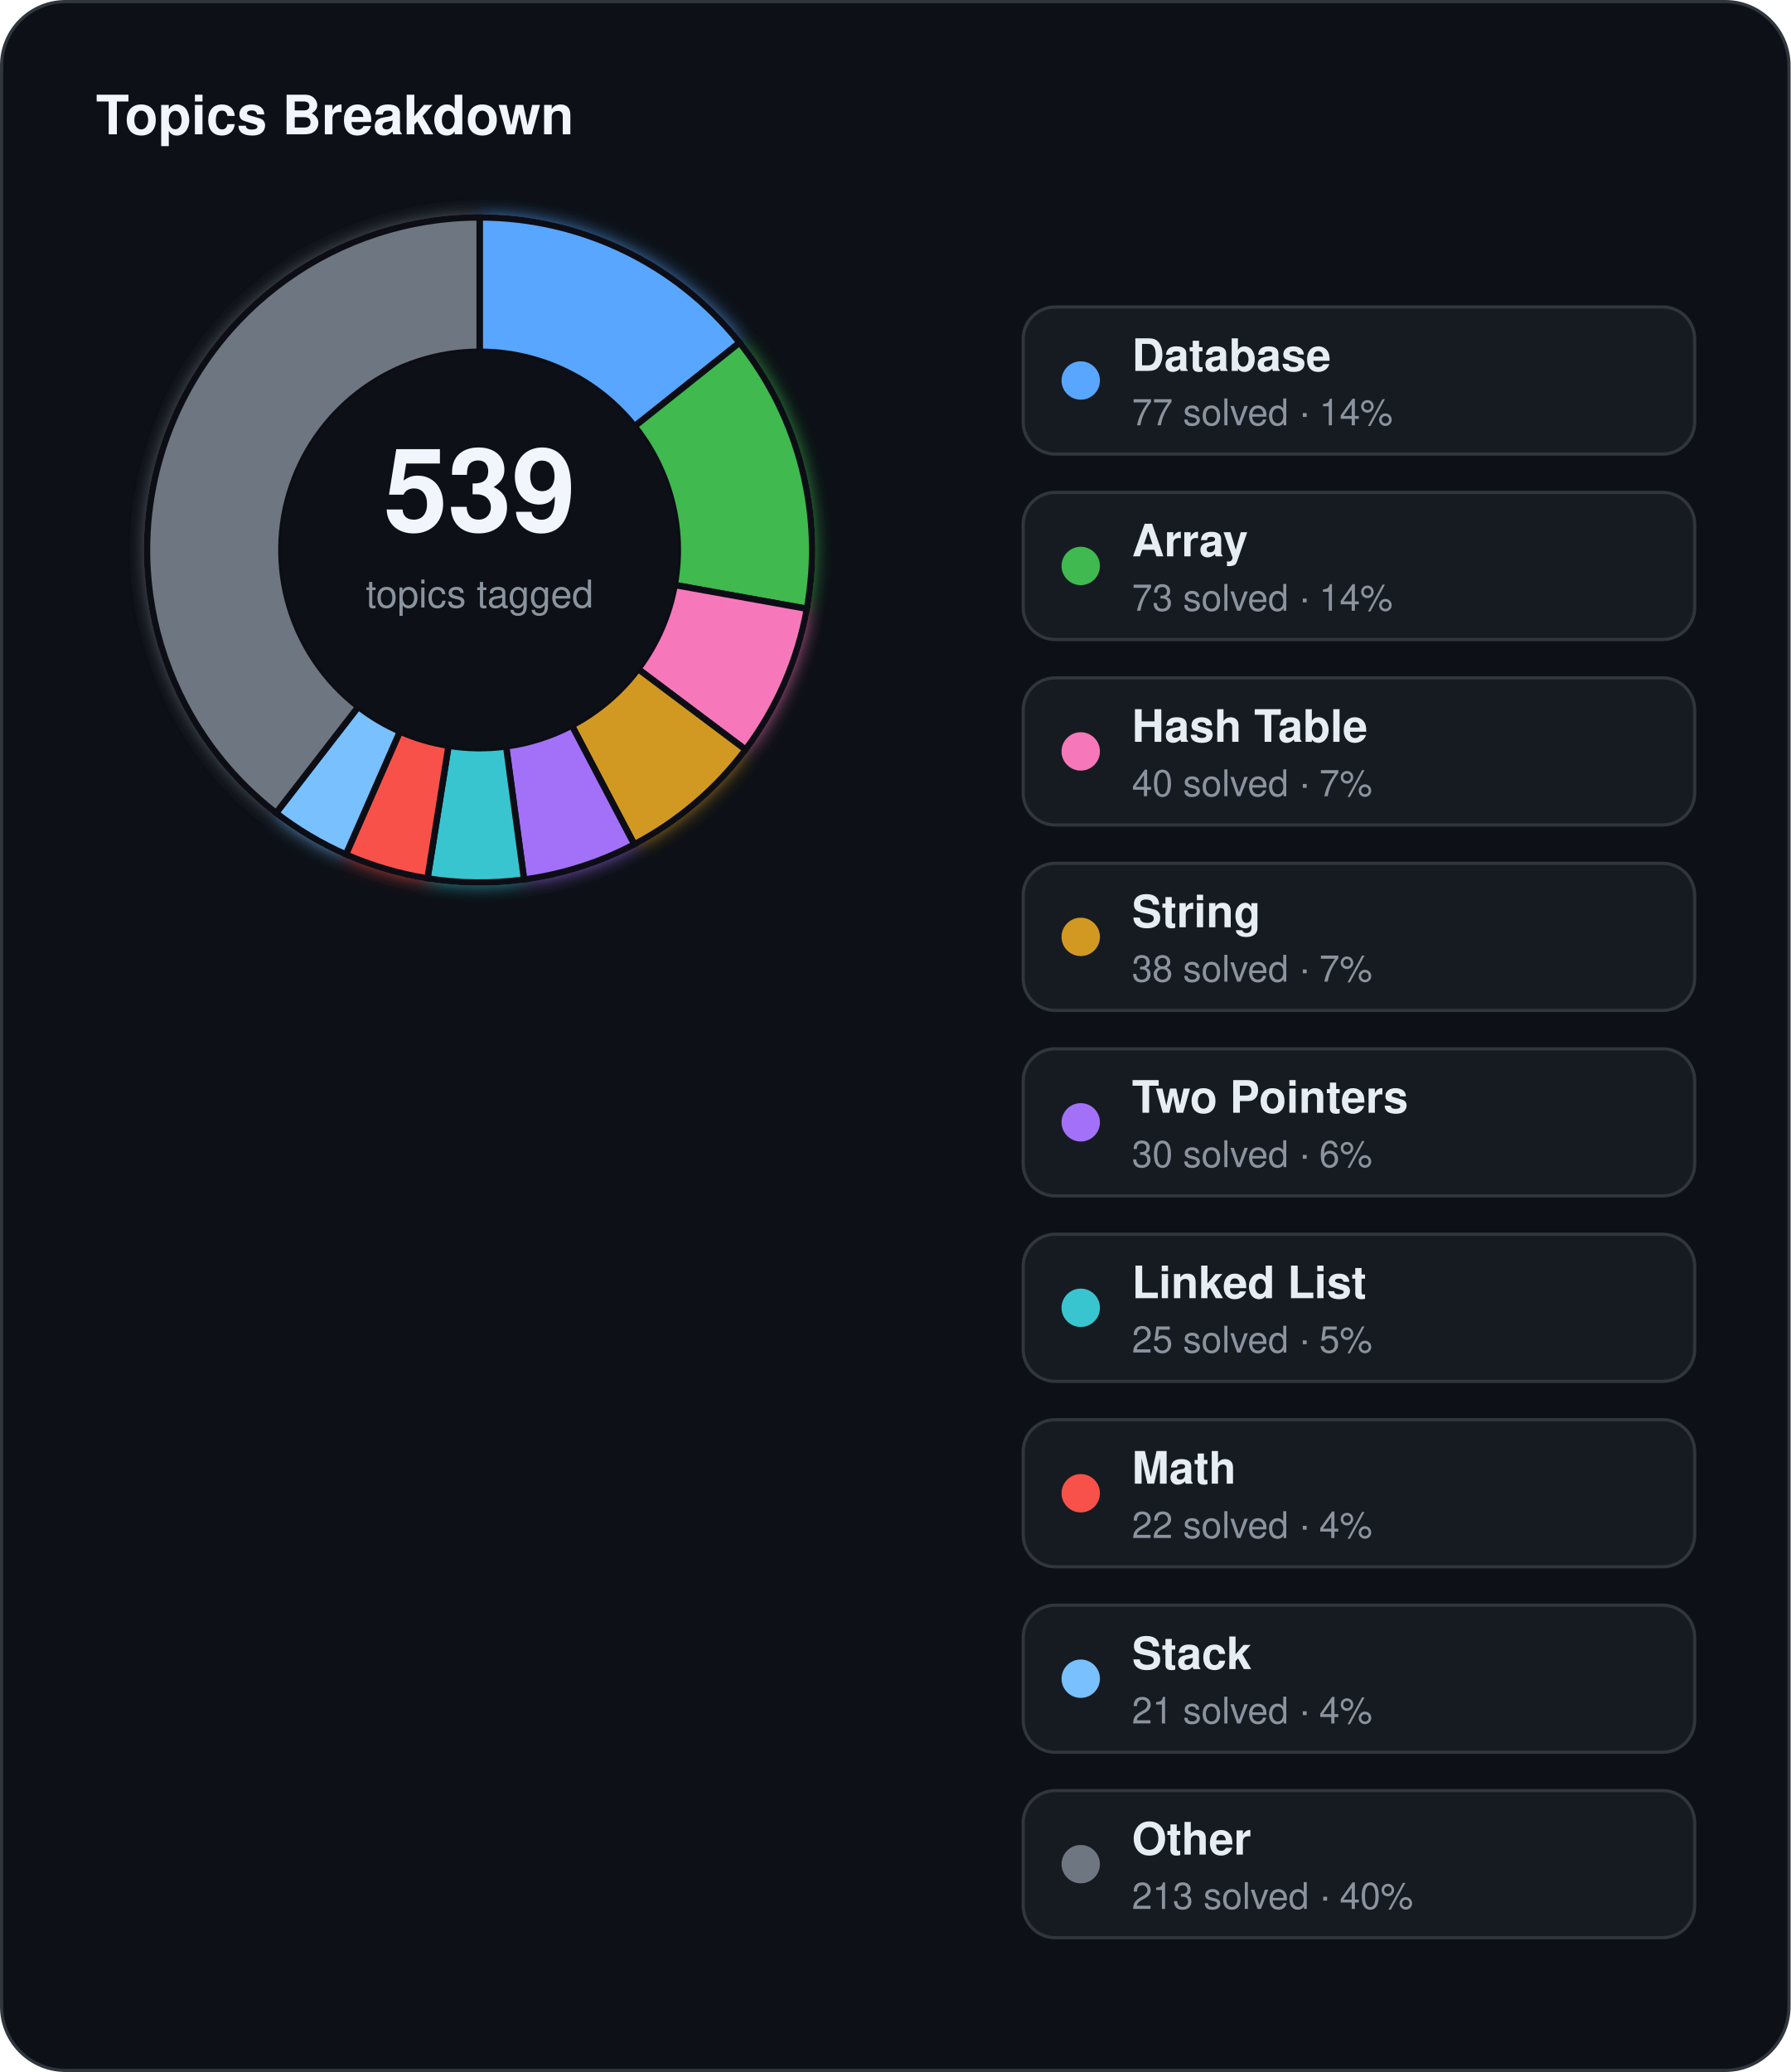
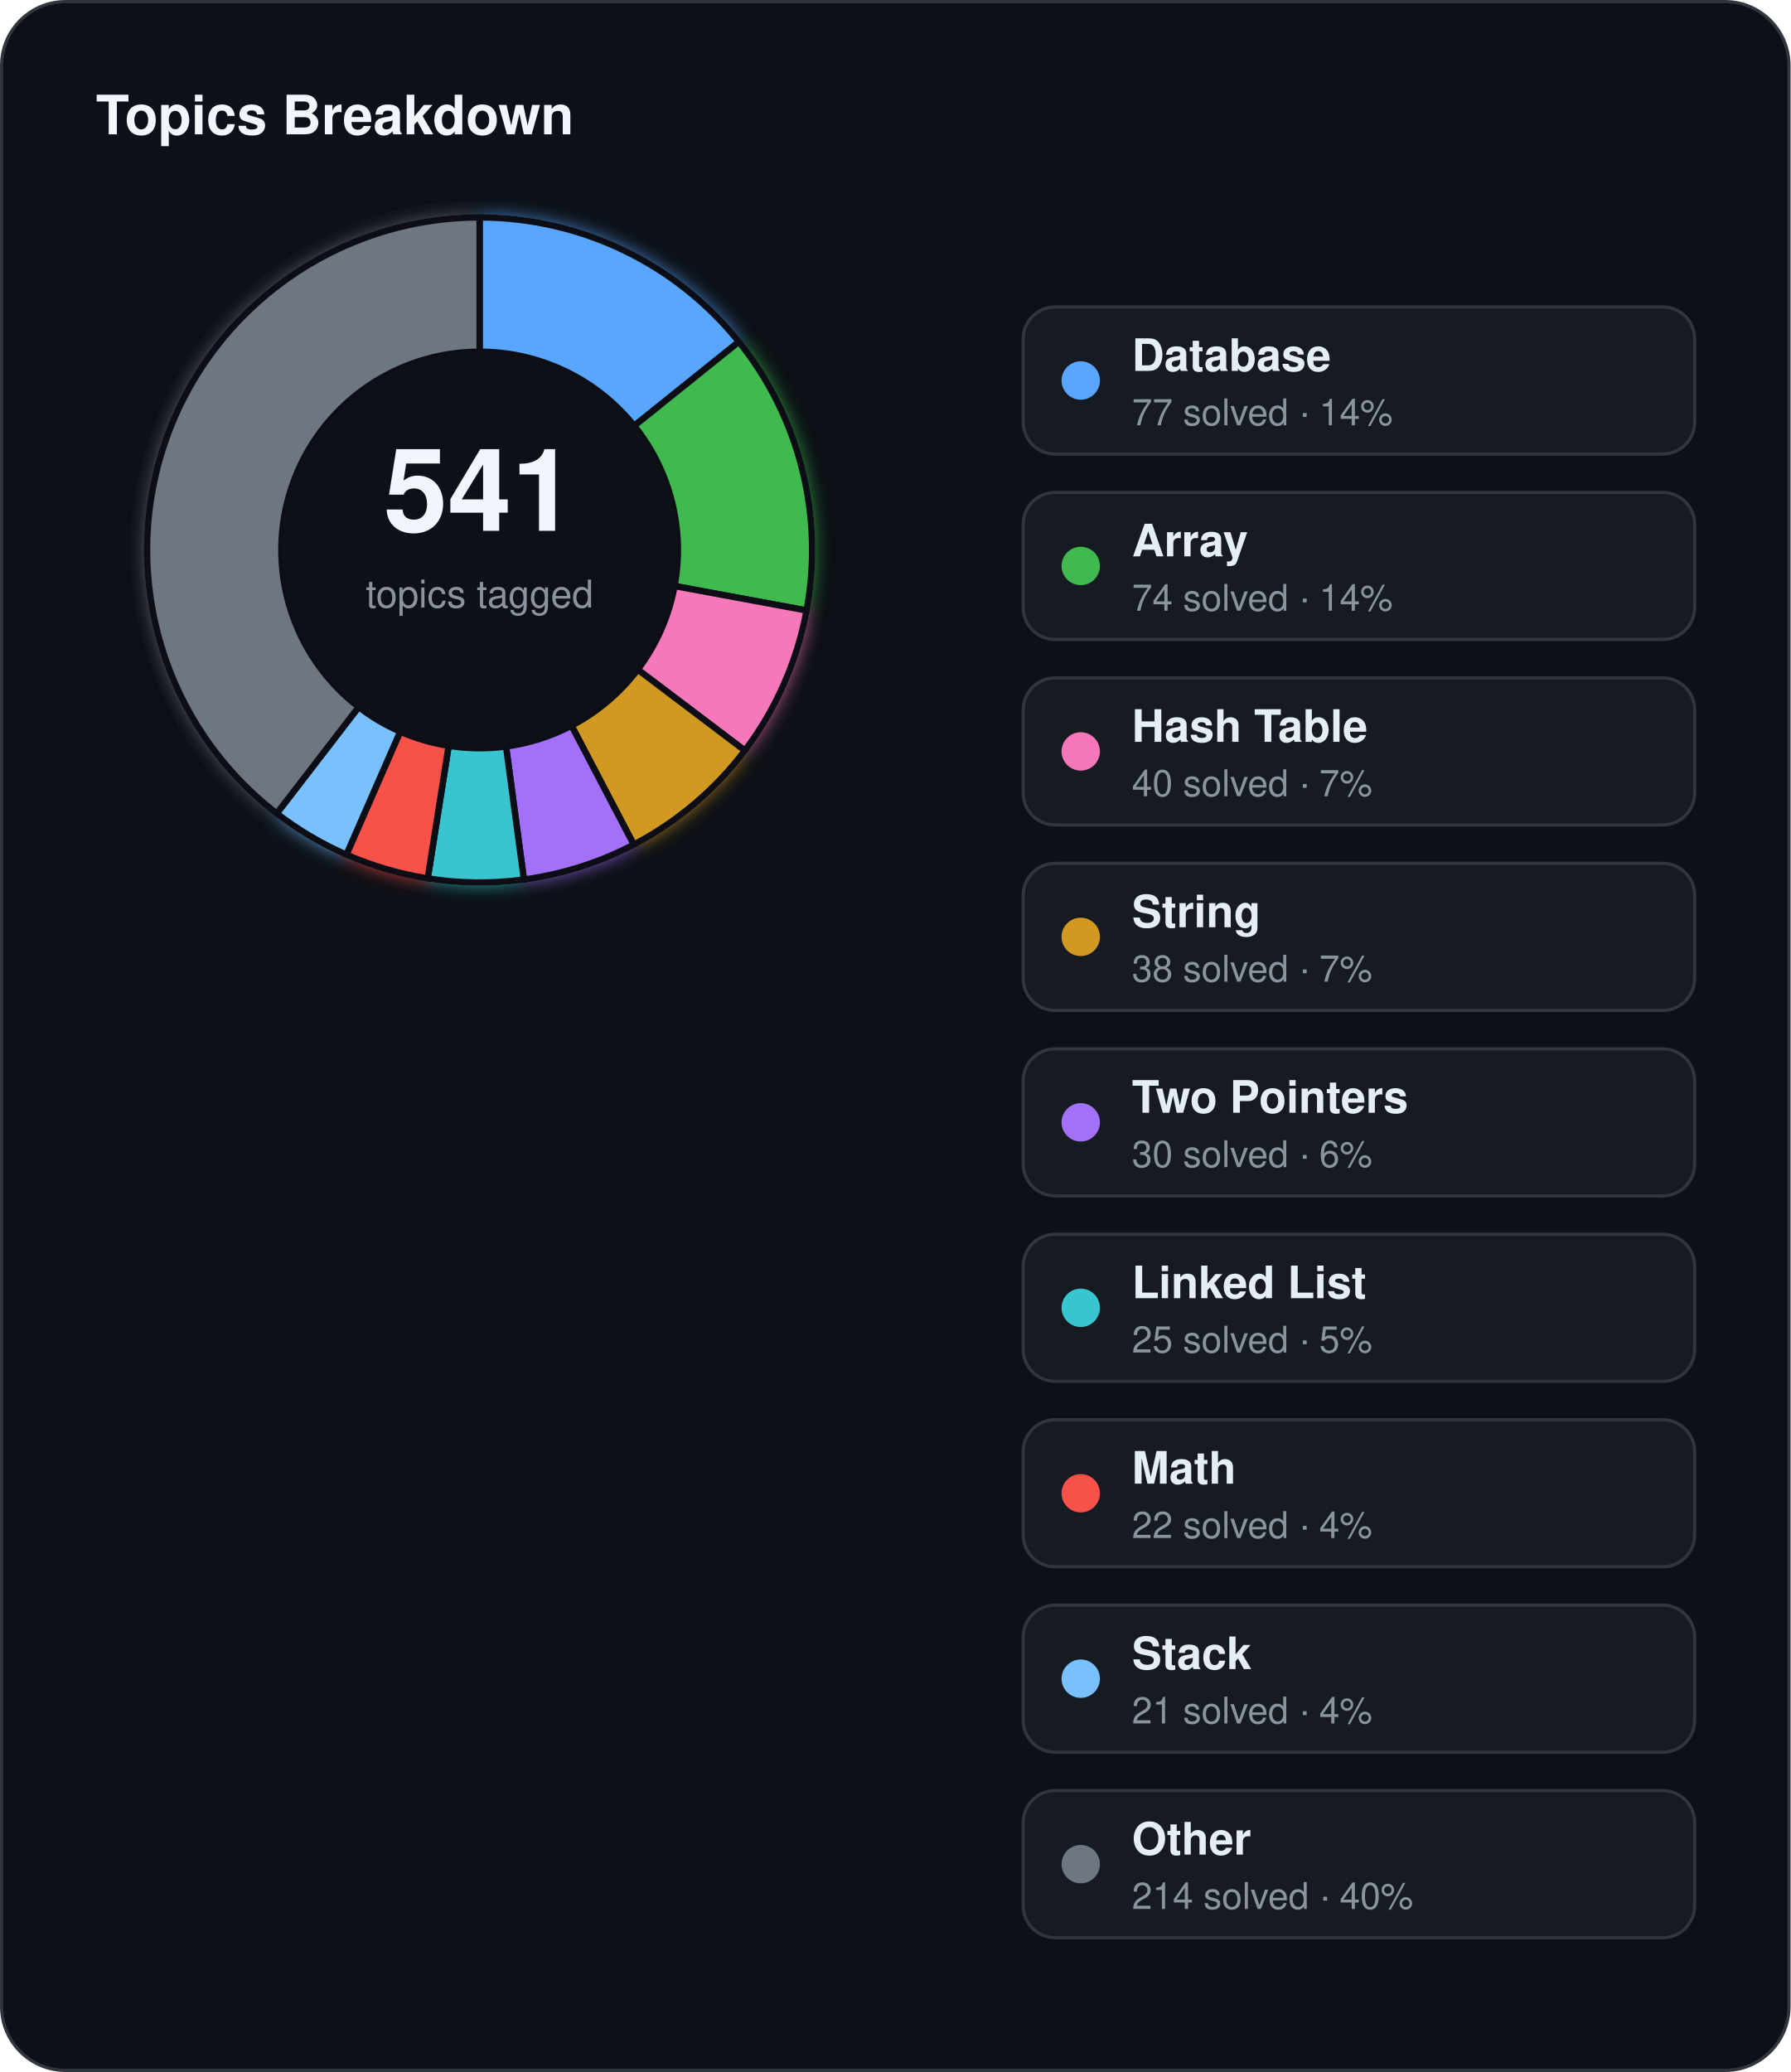
<svg xmlns="http://www.w3.org/2000/svg" width="560" height="648" viewBox="0 0 560 648">
  <defs>
    <filter id="topics-glow" x="-60%" y="-60%" width="220%" height="220%">
      <feGaussianBlur stdDeviation="3" result="blur" />
      <feMerge>
        <feMergeNode in="blur" />
        <feMergeNode in="SourceGraphic" />
      </feMerge>
    </filter>
  </defs>
  <rect x="0.5" y="0.5" width="559" height="647" rx="20" fill="#0d1117" stroke="#30363d" stroke-width="1" />
  <text x="30" y="42" fill="#f0f6fc" font-family="Segoe UI, Helvetica, Arial, sans-serif" font-size="17" font-weight="700">Topics Breakdown</text>
  <g filter="url(#topics-glow)">
-     <path d="M 150.00,68.00 A 104,104 0 0 1 231.31,107.16 L 198.47,133.34 A 62,62 0 0 0 150.00,110.00 Z" fill="#58a6ff" stroke="#0d1117" stroke-width="2" />
-     <path d="M 231.31,107.16 A 104,104 0 0 1 252.36,190.39 L 211.02,182.96 A 62,62 0 0 0 198.47,133.34 Z" fill="#3fb950" stroke="#0d1117" stroke-width="2" />
-     <path d="M 252.36,190.39 A 104,104 0 0 1 233.17,234.45 L 199.58,209.23 A 62,62 0 0 0 211.02,182.96 Z" fill="#f778ba" stroke="#0d1117" stroke-width="2" />
-     <path d="M 233.17,234.45 A 104,104 0 0 1 198.37,264.07 L 178.84,226.89 A 62,62 0 0 0 199.58,209.23 Z" fill="#d29922" stroke="#0d1117" stroke-width="2" />
-     <path d="M 198.37,264.07 A 104,104 0 0 1 163.90,275.07 L 158.29,233.44 A 62,62 0 0 0 178.84,226.89 Z" fill="#a371f7" stroke="#0d1117" stroke-width="2" />
-     <path d="M 163.90,275.07 A 104,104 0 0 1 133.70,274.71 L 140.28,233.23 A 62,62 0 0 0 158.29,233.44 Z" fill="#39c5cf" stroke="#0d1117" stroke-width="2" />
-     <path d="M 133.70,274.71 A 104,104 0 0 1 108.18,267.22 L 125.07,228.77 A 62,62 0 0 0 140.28,233.23 Z" fill="#f85149" stroke="#0d1117" stroke-width="2" />
-     <path d="M 108.18,267.22 A 104,104 0 0 1 86.35,254.25 L 112.05,221.03 A 62,62 0 0 0 125.07,228.77 Z" fill="#79c0ff" stroke="#0d1117" stroke-width="2" />
-     <path d="M 86.35,254.25 A 104,104 0 0 1 150.00,68.00 L 150.00,110.00 A 62,62 0 0 0 112.05,221.03 Z" fill="#6e7681" stroke="#0d1117" stroke-width="2" />
+     <path d="M 150.00,68.00 A 104,104 0 0 1 231.09,106.89 L 198.35,133.18 A 62,62 0 0 0 150.00,110.00 Z" fill="#58a6ff" stroke="#0d1117" stroke-width="2" />
+     <path d="M 231.09,106.89 A 104,104 0 0 1 252.26,190.92 L 210.97,183.28 A 62,62 0 0 0 198.35,133.18 Z" fill="#3fb950" stroke="#0d1117" stroke-width="2" />
+     <path d="M 252.26,190.92 A 104,104 0 0 1 232.95,234.73 L 199.45,209.40 A 62,62 0 0 0 210.97,183.28 Z" fill="#f778ba" stroke="#0d1117" stroke-width="2" />
+     <path d="M 232.95,234.73 A 104,104 0 0 1 198.21,264.15 L 178.74,226.94 A 62,62 0 0 0 199.45,209.40 Z" fill="#d29922" stroke="#0d1117" stroke-width="2" />
+     <path d="M 198.21,264.15 A 104,104 0 0 1 163.85,275.07 L 158.26,233.45 A 62,62 0 0 0 178.74,226.94 Z" fill="#a371f7" stroke="#0d1117" stroke-width="2" />
+     <path d="M 163.85,275.07 A 104,104 0 0 1 133.76,274.72 L 140.32,233.24 A 62,62 0 0 0 158.26,233.45 Z" fill="#39c5cf" stroke="#0d1117" stroke-width="2" />
+     <path d="M 133.76,274.72 A 104,104 0 0 1 108.33,267.29 L 125.16,228.80 A 62,62 0 0 0 140.32,233.24 Z" fill="#f85149" stroke="#0d1117" stroke-width="2" />
+     <path d="M 108.33,267.29 A 104,104 0 0 1 86.55,254.40 L 112.17,221.12 A 62,62 0 0 0 125.16,228.80 Z" fill="#79c0ff" stroke="#0d1117" stroke-width="2" />
+     <path d="M 86.55,254.40 A 104,104 0 0 1 150.00,68.00 L 150.00,110.00 A 62,62 0 0 0 112.17,221.12 Z" fill="#6e7681" stroke="#0d1117" stroke-width="2" />
  </g>
  <circle cx="150" cy="172" r="62" fill="#0d1117" />
-   <text x="150" y="166" text-anchor="middle" fill="#f0f6fc" font-family="Segoe UI, Helvetica, Arial, sans-serif" font-size="36" font-weight="700">539</text>
+   <text x="150" y="166" text-anchor="middle" fill="#f0f6fc" font-family="Segoe UI, Helvetica, Arial, sans-serif" font-size="36" font-weight="700">541</text>
  <text x="150" y="190" text-anchor="middle" fill="#8b949e" font-family="Segoe UI, Helvetica, Arial, sans-serif" font-size="12">topics tagged</text>
  <rect x="320" y="96" width="210" height="46" rx="10" fill="#161b22" stroke="#30363d" stroke-width="1" />
  <circle cx="338" cy="119" r="6" fill="#58a6ff" />
  <text x="354" y="116" fill="#e6edf3" font-family="Segoe UI, Helvetica, Arial, sans-serif" font-size="14" font-weight="600">Database</text>
  <text x="354" y="133" fill="#8b949e" font-family="Segoe UI, Helvetica, Arial, sans-serif" font-size="11.5">77 solved · 14%</text>
  <rect x="320" y="154" width="210" height="46" rx="10" fill="#161b22" stroke="#30363d" stroke-width="1" />
  <circle cx="338" cy="177" r="6" fill="#3fb950" />
  <text x="354" y="174" fill="#e6edf3" font-family="Segoe UI, Helvetica, Arial, sans-serif" font-size="14" font-weight="600">Array</text>
-   <text x="354" y="191" fill="#8b949e" font-family="Segoe UI, Helvetica, Arial, sans-serif" font-size="11.5">73 solved · 14%</text>
+   <text x="354" y="191" fill="#8b949e" font-family="Segoe UI, Helvetica, Arial, sans-serif" font-size="11.5">74 solved · 14%</text>
  <rect x="320" y="212" width="210" height="46" rx="10" fill="#161b22" stroke="#30363d" stroke-width="1" />
  <circle cx="338" cy="235" r="6" fill="#f778ba" />
  <text x="354" y="232" fill="#e6edf3" font-family="Segoe UI, Helvetica, Arial, sans-serif" font-size="14" font-weight="600">Hash Table</text>
  <text x="354" y="249" fill="#8b949e" font-family="Segoe UI, Helvetica, Arial, sans-serif" font-size="11.5">40 solved · 7%</text>
  <rect x="320" y="270" width="210" height="46" rx="10" fill="#161b22" stroke="#30363d" stroke-width="1" />
  <circle cx="338" cy="293" r="6" fill="#d29922" />
  <text x="354" y="290" fill="#e6edf3" font-family="Segoe UI, Helvetica, Arial, sans-serif" font-size="14" font-weight="600">String</text>
  <text x="354" y="307" fill="#8b949e" font-family="Segoe UI, Helvetica, Arial, sans-serif" font-size="11.5">38 solved · 7%</text>
  <rect x="320" y="328" width="210" height="46" rx="10" fill="#161b22" stroke="#30363d" stroke-width="1" />
  <circle cx="338" cy="351" r="6" fill="#a371f7" />
  <text x="354" y="348" fill="#e6edf3" font-family="Segoe UI, Helvetica, Arial, sans-serif" font-size="14" font-weight="600">Two Pointers</text>
  <text x="354" y="365" fill="#8b949e" font-family="Segoe UI, Helvetica, Arial, sans-serif" font-size="11.5">30 solved · 6%</text>
  <rect x="320" y="386" width="210" height="46" rx="10" fill="#161b22" stroke="#30363d" stroke-width="1" />
  <circle cx="338" cy="409" r="6" fill="#39c5cf" />
  <text x="354" y="406" fill="#e6edf3" font-family="Segoe UI, Helvetica, Arial, sans-serif" font-size="14" font-weight="600">Linked List</text>
  <text x="354" y="423" fill="#8b949e" font-family="Segoe UI, Helvetica, Arial, sans-serif" font-size="11.5">25 solved · 5%</text>
  <rect x="320" y="444" width="210" height="46" rx="10" fill="#161b22" stroke="#30363d" stroke-width="1" />
  <circle cx="338" cy="467" r="6" fill="#f85149" />
  <text x="354" y="464" fill="#e6edf3" font-family="Segoe UI, Helvetica, Arial, sans-serif" font-size="14" font-weight="600">Math</text>
  <text x="354" y="481" fill="#8b949e" font-family="Segoe UI, Helvetica, Arial, sans-serif" font-size="11.5">22 solved · 4%</text>
  <rect x="320" y="502" width="210" height="46" rx="10" fill="#161b22" stroke="#30363d" stroke-width="1" />
  <circle cx="338" cy="525" r="6" fill="#79c0ff" />
  <text x="354" y="522" fill="#e6edf3" font-family="Segoe UI, Helvetica, Arial, sans-serif" font-size="14" font-weight="600">Stack</text>
  <text x="354" y="539" fill="#8b949e" font-family="Segoe UI, Helvetica, Arial, sans-serif" font-size="11.5">21 solved · 4%</text>
  <rect x="320" y="560" width="210" height="46" rx="10" fill="#161b22" stroke="#30363d" stroke-width="1" />
  <circle cx="338" cy="583" r="6" fill="#6e7681" />
  <text x="354" y="580" fill="#e6edf3" font-family="Segoe UI, Helvetica, Arial, sans-serif" font-size="14" font-weight="600">Other</text>
-   <text x="354" y="597" fill="#8b949e" font-family="Segoe UI, Helvetica, Arial, sans-serif" font-size="11.5">213 solved · 40%</text>
+   <text x="354" y="597" fill="#8b949e" font-family="Segoe UI, Helvetica, Arial, sans-serif" font-size="11.5">214 solved · 40%</text>
</svg>
